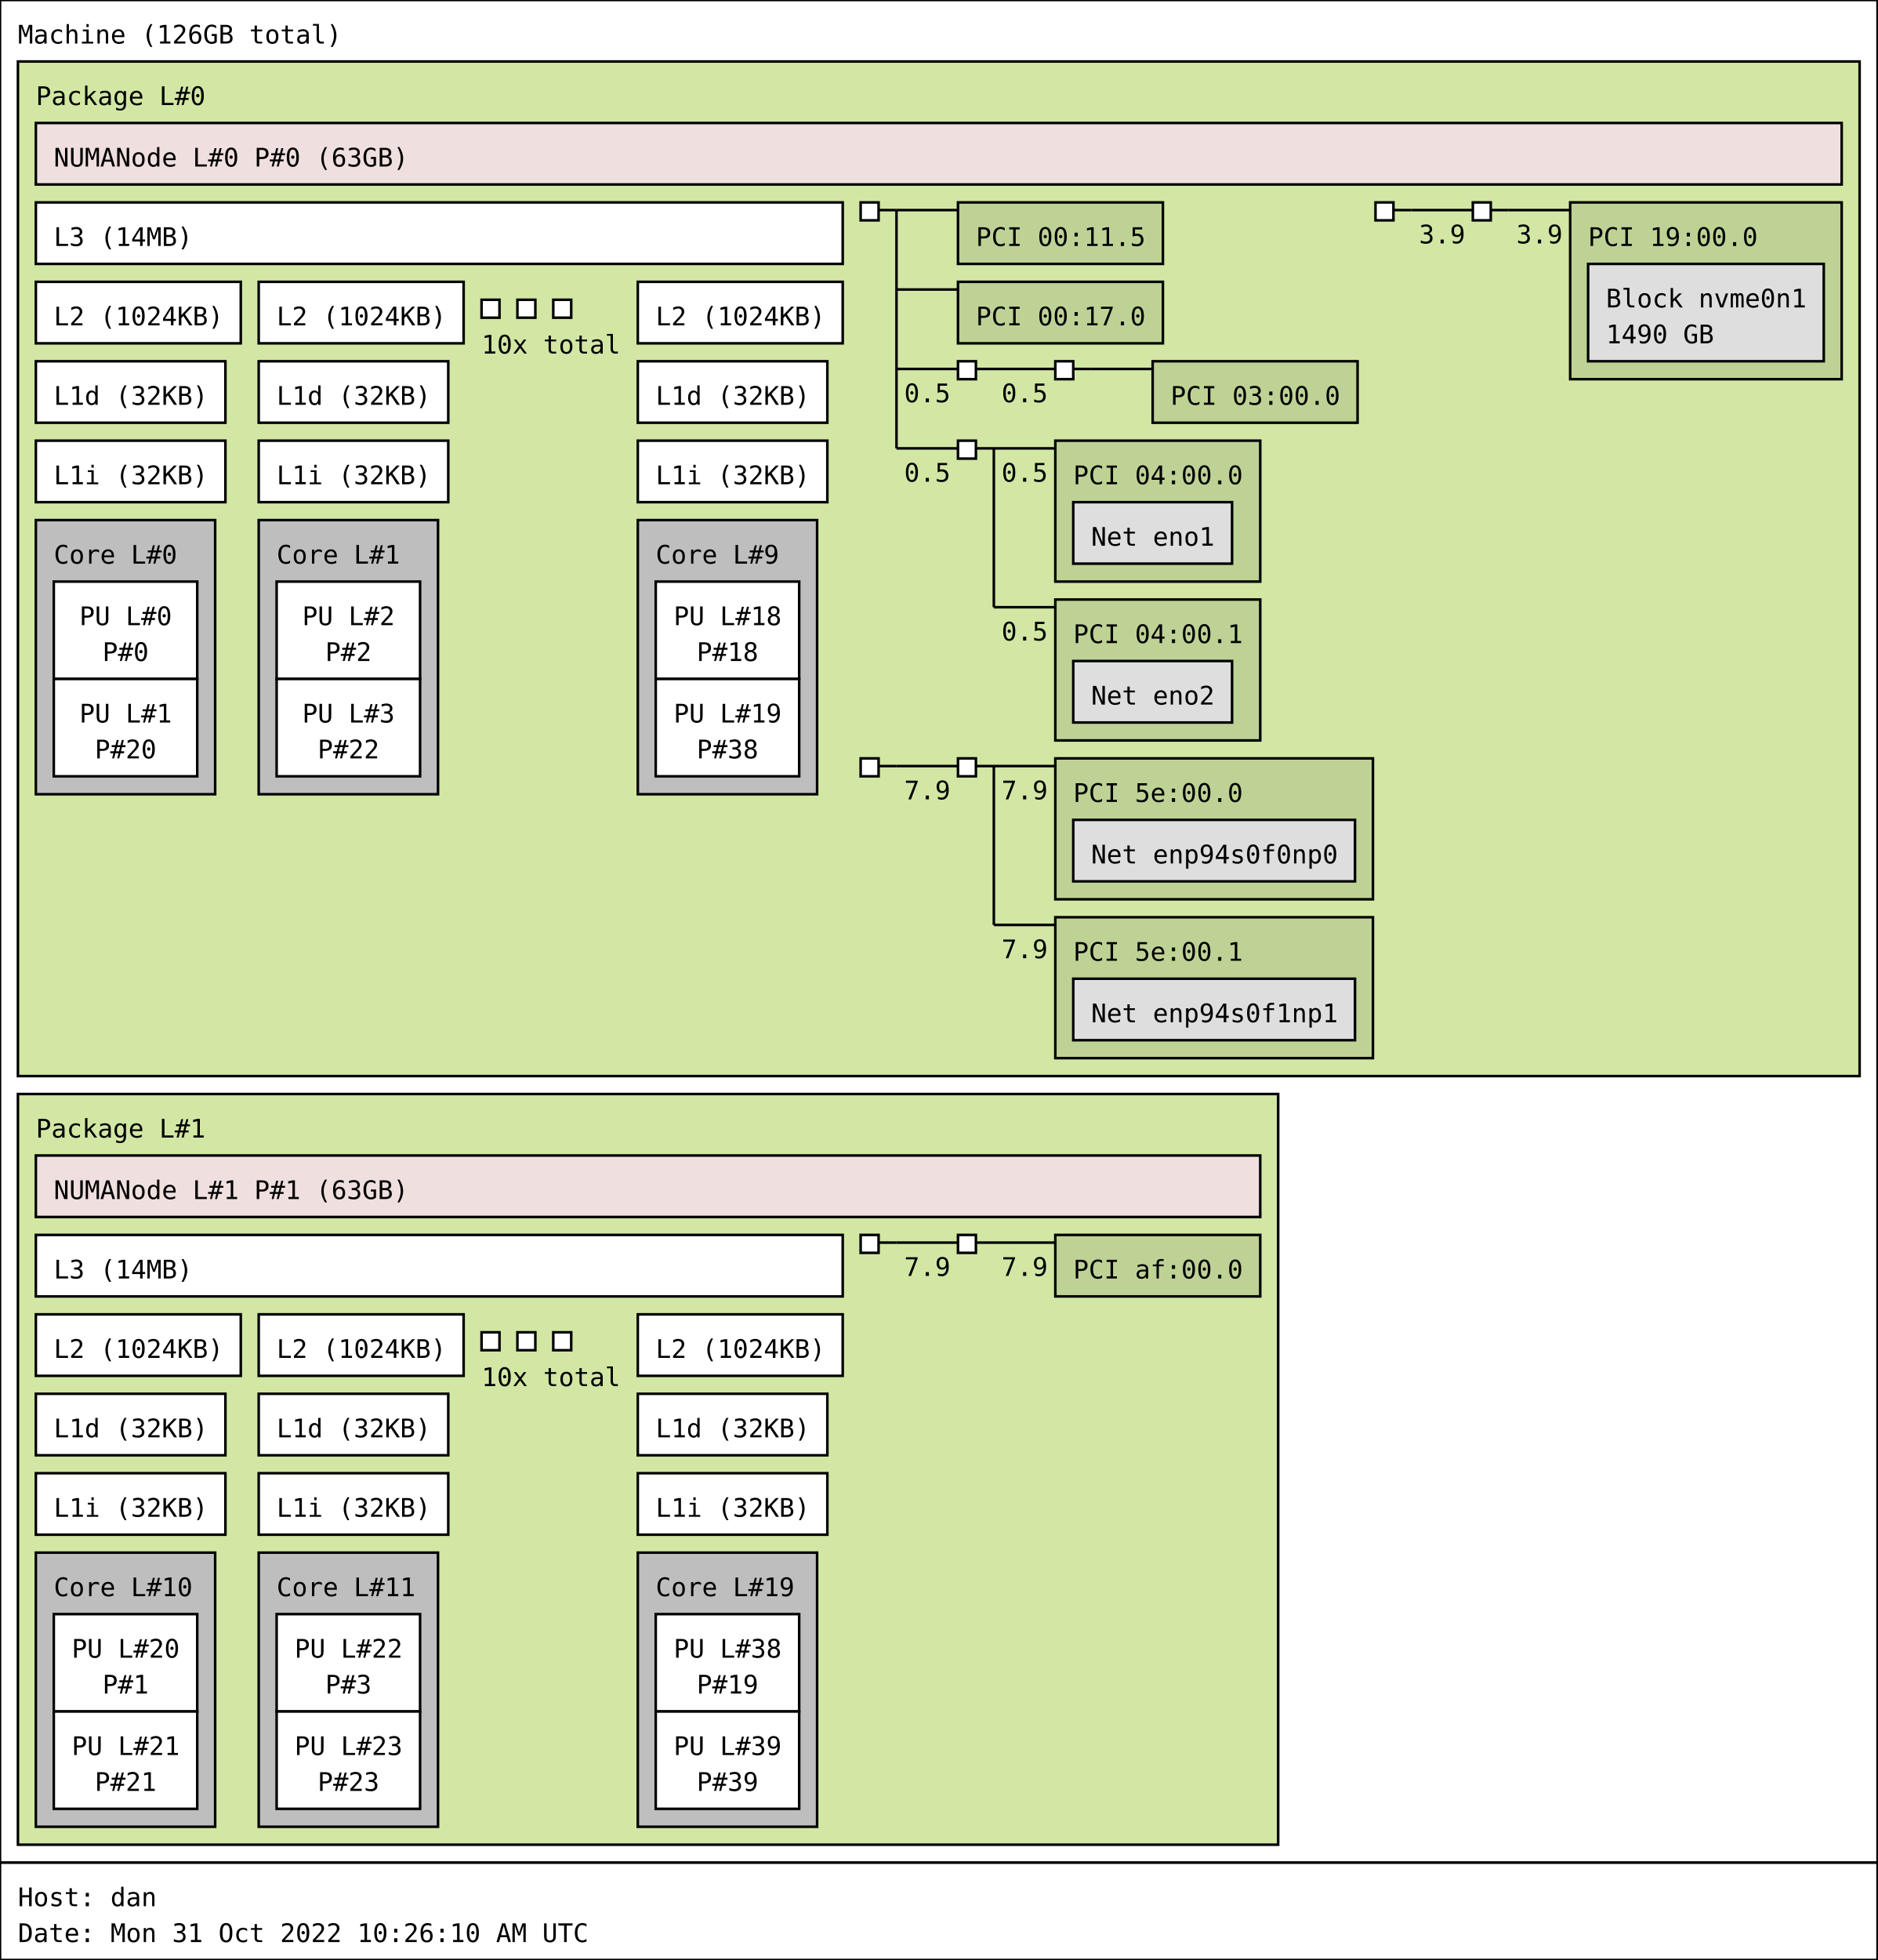
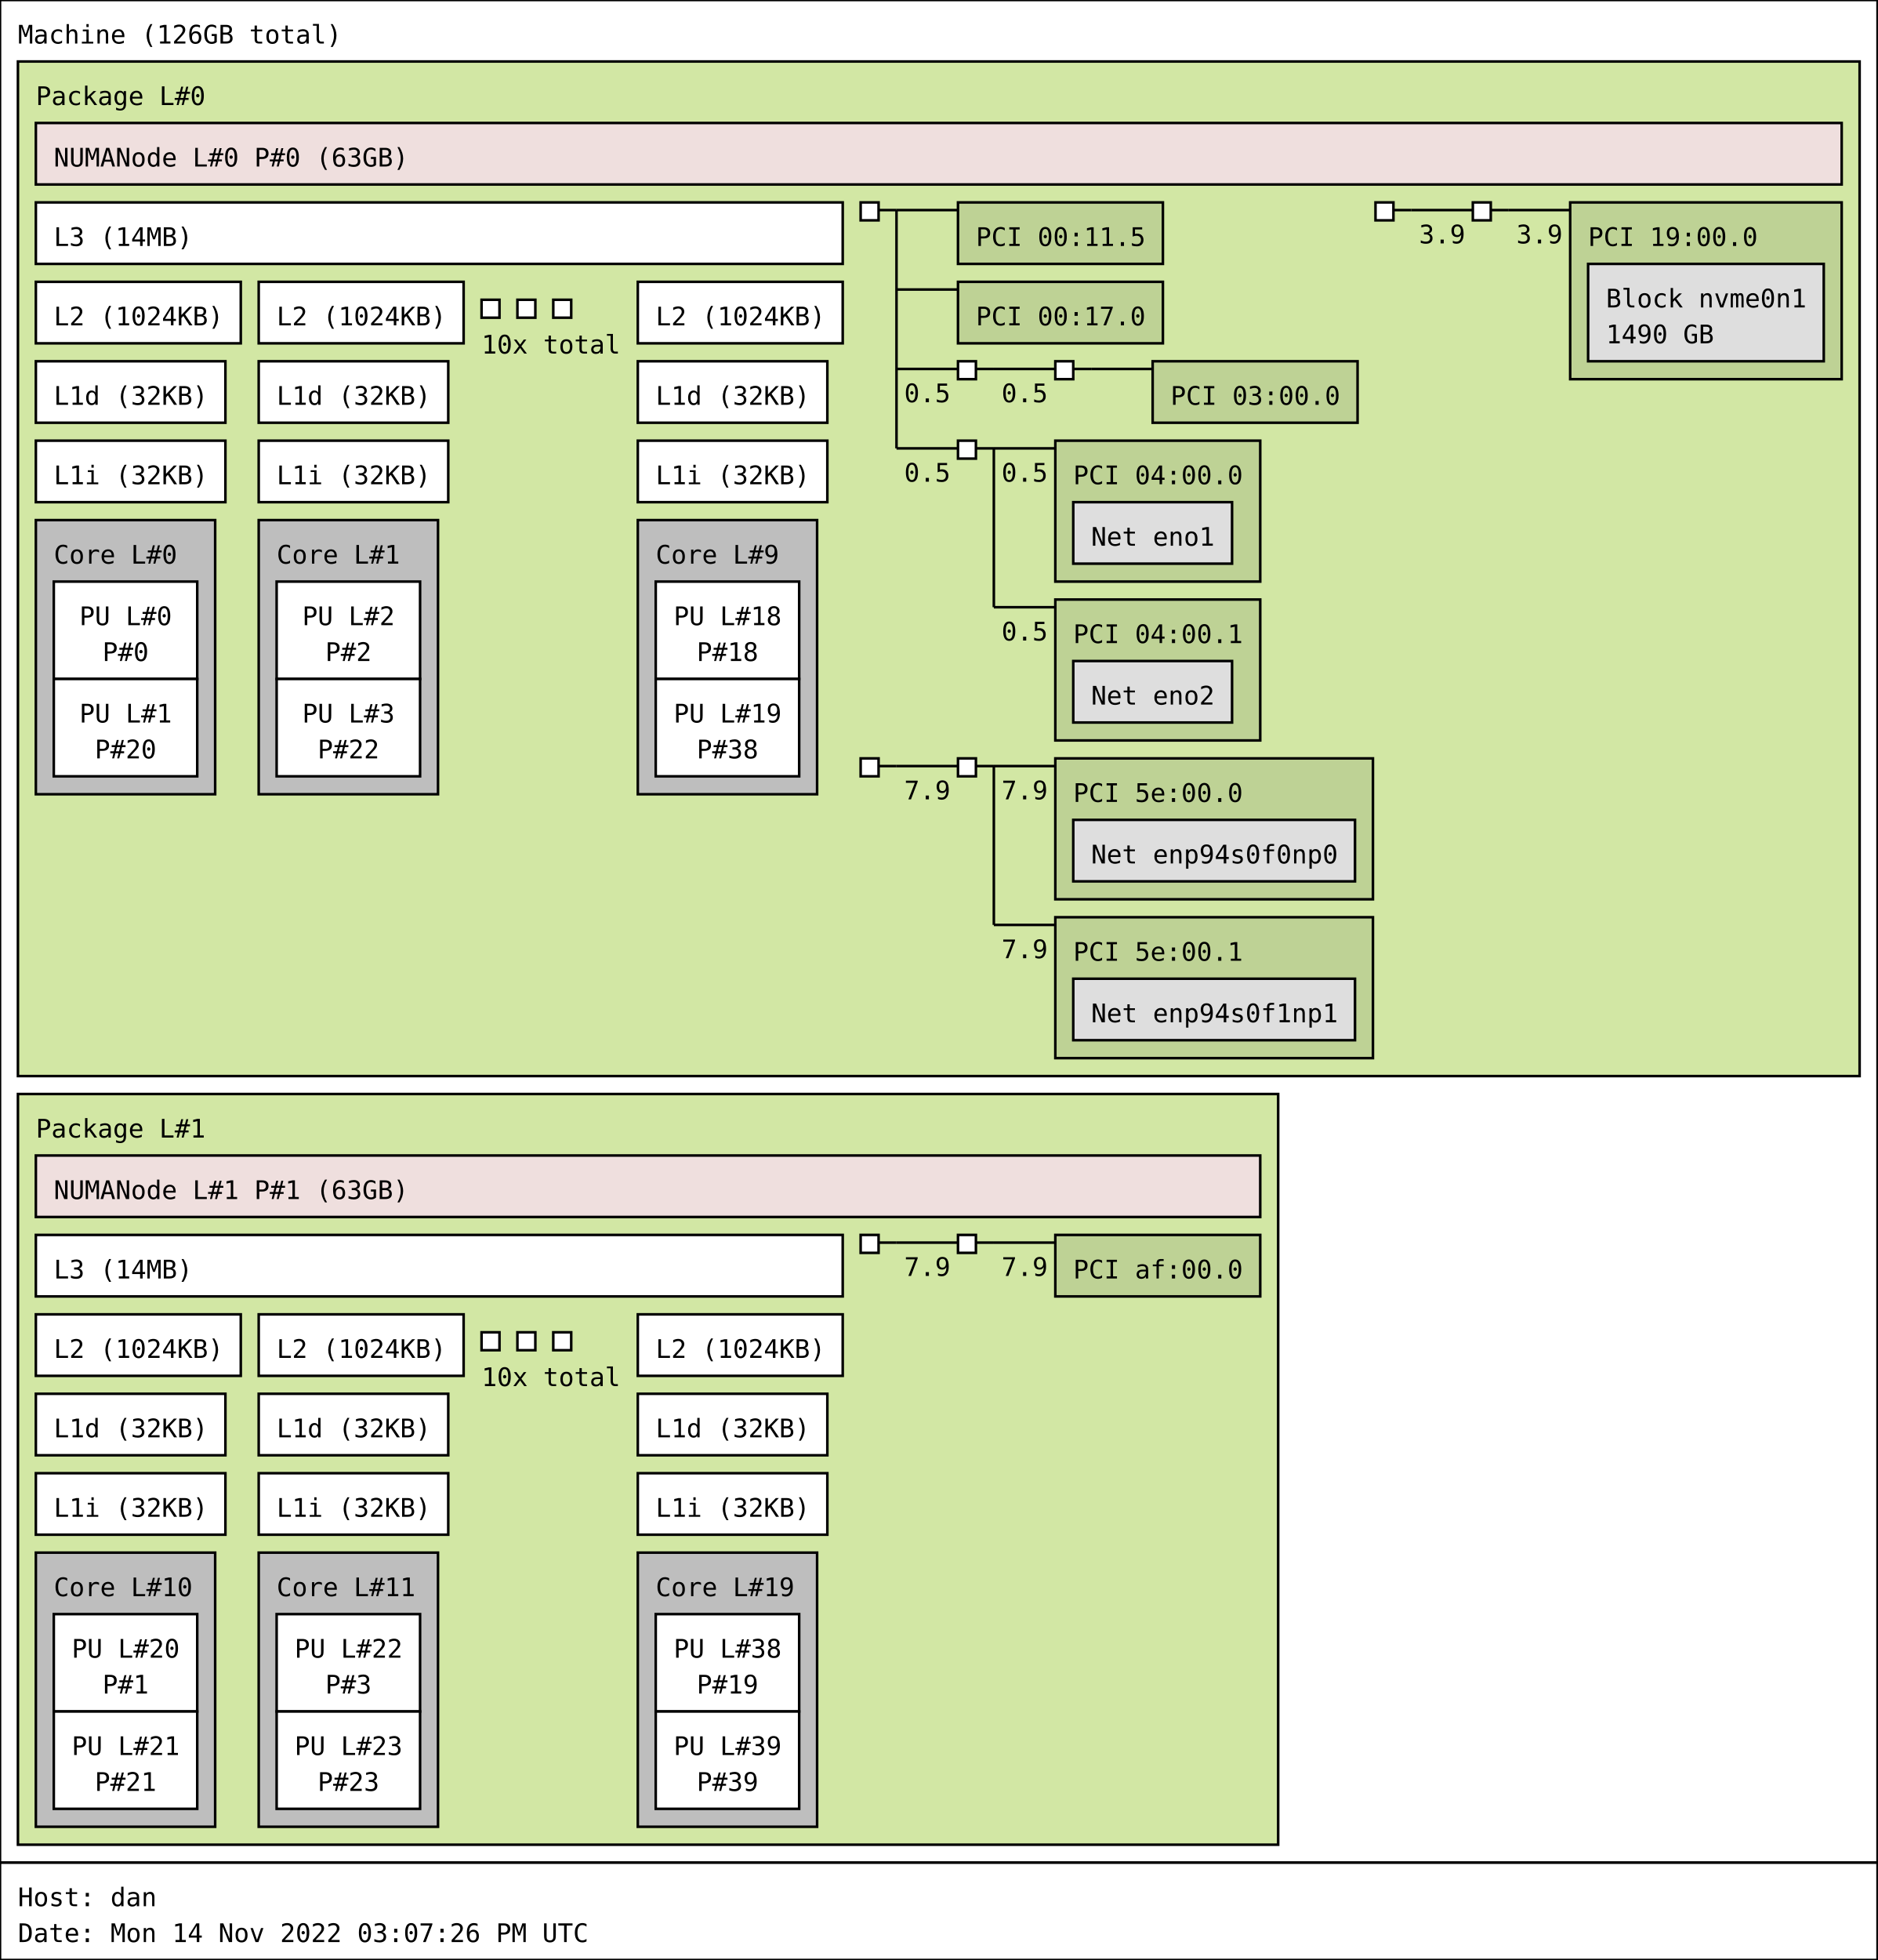
<svg xmlns="http://www.w3.org/2000/svg" width="733px" height="765px" viewBox="0 0 733px 765px" version="1.1">
  <rect id="Machine_0_rect" class="Machine" x="0" y="0" width="733" height="727" fill="rgb(255,255,255)" stroke="rgb(0,0,0)" stroke-width="1" />
  <text id="Machine_0_text" class="Machine" font-family="Monospace" x="7" y="17" fill="rgb(0,0,0)" font-size="10px">Machine (126GB total)</text>
  <rect id="Package_0_rect" class="Package" x="7" y="24" width="719" height="396" fill="rgb(210,231,164)" stroke="rgb(0,0,0)" stroke-width="1" />
  <text id="Package_0_text" class="Package" font-family="Monospace" x="14" y="41" fill="rgb(0,0,0)" font-size="10px">Package L#0</text>
  <rect id="L3_0_rect" class="L3" x="14" y="79" width="315" height="24" fill="rgb(255,255,255)" stroke="rgb(0,0,0)" stroke-width="1" />
  <text id="L3_0_text" class="L3" font-family="Monospace" x="21" y="96" fill="rgb(0,0,0)" font-size="10px">L3 (14MB)</text>
  <rect id="L2_0_rect" class="L2" x="14" y="110" width="80" height="24" fill="rgb(255,255,255)" stroke="rgb(0,0,0)" stroke-width="1" />
  <text id="L2_0_text" class="L2" font-family="Monospace" x="21" y="127" fill="rgb(0,0,0)" font-size="10px">L2 (1024KB)</text>
  <rect id="L1d_0_rect" class="L1d" x="14" y="141" width="74" height="24" fill="rgb(255,255,255)" stroke="rgb(0,0,0)" stroke-width="1" />
  <text id="L1d_0_text" class="L1d" font-family="Monospace" x="21" y="158" fill="rgb(0,0,0)" font-size="10px">L1d (32KB)</text>
  <rect id="L1i_0_rect" class="L1i" x="14" y="172" width="74" height="24" fill="rgb(255,255,255)" stroke="rgb(0,0,0)" stroke-width="1" />
  <text id="L1i_0_text" class="L1i" font-family="Monospace" x="21" y="189" fill="rgb(0,0,0)" font-size="10px">L1i (32KB)</text>
  <rect id="Core_0_rect" class="Core" x="14" y="203" width="70" height="107" fill="rgb(190,190,190)" stroke="rgb(0,0,0)" stroke-width="1" />
  <text id="Core_0_text" class="Core" font-family="Monospace" x="21" y="220" fill="rgb(0,0,0)" font-size="10px">Core L#0</text>
  <rect id="PU_0_rect" class="PU" x="21" y="227" width="56" height="38" fill="rgb(255,255,255)" stroke="rgb(0,0,0)" stroke-width="1" />
  <text id="PU_0_text" class="PU" font-family="Monospace" x="31" y="244" fill="rgb(0,0,0)" font-size="10px">PU L#0</text>
  <text id="PU_0_text_1" class="PU" font-family="Monospace" x="40" y="258" fill="rgb(0,0,0)" font-size="10px">P#0</text>
  <rect id="PU_1_rect" class="PU" x="21" y="265" width="56" height="38" fill="rgb(255,255,255)" stroke="rgb(0,0,0)" stroke-width="1" />
  <text id="PU_1_text" class="PU" font-family="Monospace" x="31" y="282" fill="rgb(0,0,0)" font-size="10px">PU L#1</text>
  <text id="PU_1_text_1" class="PU" font-family="Monospace" x="37" y="296" fill="rgb(0,0,0)" font-size="10px">P#20</text>
  <rect id="L2_1_rect" class="L2" x="101" y="110" width="80" height="24" fill="rgb(255,255,255)" stroke="rgb(0,0,0)" stroke-width="1" />
  <text id="L2_1_text" class="L2" font-family="Monospace" x="108" y="127" fill="rgb(0,0,0)" font-size="10px">L2 (1024KB)</text>
  <rect id="L1d_1_rect" class="L1d" x="101" y="141" width="74" height="24" fill="rgb(255,255,255)" stroke="rgb(0,0,0)" stroke-width="1" />
  <text id="L1d_1_text" class="L1d" font-family="Monospace" x="108" y="158" fill="rgb(0,0,0)" font-size="10px">L1d (32KB)</text>
  <rect id="L1i_1_rect" class="L1i" x="101" y="172" width="74" height="24" fill="rgb(255,255,255)" stroke="rgb(0,0,0)" stroke-width="1" />
  <text id="L1i_1_text" class="L1i" font-family="Monospace" x="108" y="189" fill="rgb(0,0,0)" font-size="10px">L1i (32KB)</text>
  <rect id="Core_1_rect" class="Core" x="101" y="203" width="70" height="107" fill="rgb(190,190,190)" stroke="rgb(0,0,0)" stroke-width="1" />
  <text id="Core_1_text" class="Core" font-family="Monospace" x="108" y="220" fill="rgb(0,0,0)" font-size="10px">Core L#1</text>
  <rect id="PU_2_rect" class="PU" x="108" y="227" width="56" height="38" fill="rgb(255,255,255)" stroke="rgb(0,0,0)" stroke-width="1" />
  <text id="PU_2_text" class="PU" font-family="Monospace" x="118" y="244" fill="rgb(0,0,0)" font-size="10px">PU L#2</text>
  <text id="PU_2_text_1" class="PU" font-family="Monospace" x="127" y="258" fill="rgb(0,0,0)" font-size="10px">P#2</text>
  <rect id="PU_3_rect" class="PU" x="108" y="265" width="56" height="38" fill="rgb(255,255,255)" stroke="rgb(0,0,0)" stroke-width="1" />
  <text id="PU_3_text" class="PU" font-family="Monospace" x="118" y="282" fill="rgb(0,0,0)" font-size="10px">PU L#3</text>
  <text id="PU_3_text_1" class="PU" font-family="Monospace" x="124" y="296" fill="rgb(0,0,0)" font-size="10px">P#22</text>
  <rect id="L2_2_rect" class="L2" x="188" y="117" width="7" height="7" fill="rgb(255,255,255)" stroke="rgb(0,0,0)" stroke-width="1" />
  <rect id="L2_2_rect" class="L2" x="202" y="117" width="7" height="7" fill="rgb(255,255,255)" stroke="rgb(0,0,0)" stroke-width="1" />
  <rect id="L2_2_rect" class="L2" x="216" y="117" width="7" height="7" fill="rgb(255,255,255)" stroke="rgb(0,0,0)" stroke-width="1" />
  <text id="L2_2_text" class="L2" font-family="Monospace" x="188" y="138" fill="rgb(0,0,0)" font-size="10px">10x total</text>
  <rect id="L2_9_rect" class="L2" x="249" y="110" width="80" height="24" fill="rgb(255,255,255)" stroke="rgb(0,0,0)" stroke-width="1" />
  <text id="L2_9_text" class="L2" font-family="Monospace" x="256" y="127" fill="rgb(0,0,0)" font-size="10px">L2 (1024KB)</text>
  <rect id="L1d_9_rect" class="L1d" x="249" y="141" width="74" height="24" fill="rgb(255,255,255)" stroke="rgb(0,0,0)" stroke-width="1" />
  <text id="L1d_9_text" class="L1d" font-family="Monospace" x="256" y="158" fill="rgb(0,0,0)" font-size="10px">L1d (32KB)</text>
  <rect id="L1i_9_rect" class="L1i" x="249" y="172" width="74" height="24" fill="rgb(255,255,255)" stroke="rgb(0,0,0)" stroke-width="1" />
  <text id="L1i_9_text" class="L1i" font-family="Monospace" x="256" y="189" fill="rgb(0,0,0)" font-size="10px">L1i (32KB)</text>
  <rect id="Core_9_rect" class="Core" x="249" y="203" width="70" height="107" fill="rgb(190,190,190)" stroke="rgb(0,0,0)" stroke-width="1" />
  <text id="Core_9_text" class="Core" font-family="Monospace" x="256" y="220" fill="rgb(0,0,0)" font-size="10px">Core L#9</text>
  <rect id="PU_18_rect" class="PU" x="256" y="227" width="56" height="38" fill="rgb(255,255,255)" stroke="rgb(0,0,0)" stroke-width="1" />
  <text id="PU_18_text" class="PU" font-family="Monospace" x="263" y="244" fill="rgb(0,0,0)" font-size="10px">PU L#18</text>
  <text id="PU_18_text_1" class="PU" font-family="Monospace" x="272" y="258" fill="rgb(0,0,0)" font-size="10px">P#18</text>
  <rect id="PU_19_rect" class="PU" x="256" y="265" width="56" height="38" fill="rgb(255,255,255)" stroke="rgb(0,0,0)" stroke-width="1" />
  <text id="PU_19_text" class="PU" font-family="Monospace" x="263" y="282" fill="rgb(0,0,0)" font-size="10px">PU L#19</text>
  <text id="PU_19_text_1" class="PU" font-family="Monospace" x="272" y="296" fill="rgb(0,0,0)" font-size="10px">P#38</text>
  <rect id="NUMANode_0_rect" class="NUMANode" x="14" y="48" width="705" height="24" fill="rgb(239,223,222)" stroke="rgb(0,0,0)" stroke-width="1" />
  <text id="NUMANode_0_text" class="NUMANode" font-family="Monospace" x="21" y="65" fill="rgb(0,0,0)" font-size="10px">NUMANode L#0 P#0 (63GB)</text>
  <rect id="HostBridge_0_rect" class="HostBridge" x="336" y="79" width="7" height="7" fill="rgb(255,255,255)" stroke="rgb(0,0,0)" stroke-width="1" />
  <line id="HostBridge_0_line" class="HostBridge" x1="343" y1="82" x2="350" y2="82" stroke="rgb(0,0,0)" stroke-width="1" />
  <line id="HostBridge_0_line_2" class="HostBridge" x1="350" y1="82" x2="374" y2="82" stroke="rgb(0,0,0)" stroke-width="1" />
  <line id="HostBridge_0_line_3" class="HostBridge" x1="350" y1="113" x2="374" y2="113" stroke="rgb(0,0,0)" stroke-width="1" />
  <line id="HostBridge_0_line_4" class="HostBridge" x1="350" y1="144" x2="374" y2="144" stroke="rgb(0,0,0)" stroke-width="1" />
  <text id="HostBridge_0_text_4" class="HostBridge" font-family="Monospace" x="353" y="157" fill="rgb(0,0,0)" font-size="10px">0.5</text>
  <line id="HostBridge_0_line_5" class="HostBridge" x1="350" y1="175" x2="374" y2="175" stroke="rgb(0,0,0)" stroke-width="1" />
  <text id="HostBridge_0_text_5" class="HostBridge" font-family="Monospace" x="353" y="188" fill="rgb(0,0,0)" font-size="10px">0.5</text>
  <line id="HostBridge_0_line_1" class="HostBridge" x1="350" y1="82" x2="350" y2="175" stroke="rgb(0,0,0)" stroke-width="1" />
  <rect id="PCI_0_rect" class="PCI" x="374" y="79" width="80" height="24" fill="rgb(190,210,149)" stroke="rgb(0,0,0)" stroke-width="1" />
  <text id="PCI_0_text" class="PCI" font-family="Monospace" x="381" y="96" fill="rgb(0,0,0)" font-size="10px">PCI 00:11.5</text>
  <rect id="PCI_1_rect" class="PCI" x="374" y="110" width="80" height="24" fill="rgb(190,210,149)" stroke="rgb(0,0,0)" stroke-width="1" />
  <text id="PCI_1_text" class="PCI" font-family="Monospace" x="381" y="127" fill="rgb(0,0,0)" font-size="10px">PCI 00:17.0</text>
  <rect id="PCIBridge_1_rect" class="PCIBridge" x="374" y="141" width="7" height="7" fill="rgb(255,255,255)" stroke="rgb(0,0,0)" stroke-width="1" />
  <line id="PCIBridge_1_line" class="PCIBridge" x1="381" y1="144" x2="388" y2="144" stroke="rgb(0,0,0)" stroke-width="1" />
  <line id="PCIBridge_1_line_2" class="PCIBridge" x1="388" y1="144" x2="412" y2="144" stroke="rgb(0,0,0)" stroke-width="1" />
  <text id="PCIBridge_1_text_2" class="PCIBridge" font-family="Monospace" x="391" y="157" fill="rgb(0,0,0)" font-size="10px">0.5</text>
  <line id="PCIBridge_1_line_1" class="PCIBridge" x1="388" y1="144" x2="388" y2="144" stroke="rgb(0,0,0)" stroke-width="1" />
  <rect id="PCIBridge_2_rect" class="PCIBridge" x="412" y="141" width="7" height="7" fill="rgb(255,255,255)" stroke="rgb(0,0,0)" stroke-width="1" />
  <line id="PCIBridge_2_line" class="PCIBridge" x1="419" y1="144" x2="426" y2="144" stroke="rgb(0,0,0)" stroke-width="1" />
  <line id="PCIBridge_2_line_2" class="PCIBridge" x1="426" y1="144" x2="450" y2="144" stroke="rgb(0,0,0)" stroke-width="1" />
  <line id="PCIBridge_2_line_1" class="PCIBridge" x1="426" y1="144" x2="426" y2="144" stroke="rgb(0,0,0)" stroke-width="1" />
  <rect id="PCI_2_rect" class="PCI" x="450" y="141" width="80" height="24" fill="rgb(190,210,149)" stroke="rgb(0,0,0)" stroke-width="1" />
  <text id="PCI_2_text" class="PCI" font-family="Monospace" x="457" y="158" fill="rgb(0,0,0)" font-size="10px">PCI 03:00.0</text>
  <rect id="PCIBridge_3_rect" class="PCIBridge" x="374" y="172" width="7" height="7" fill="rgb(255,255,255)" stroke="rgb(0,0,0)" stroke-width="1" />
  <line id="PCIBridge_3_line" class="PCIBridge" x1="381" y1="175" x2="388" y2="175" stroke="rgb(0,0,0)" stroke-width="1" />
  <line id="PCIBridge_3_line_2" class="PCIBridge" x1="388" y1="175" x2="412" y2="175" stroke="rgb(0,0,0)" stroke-width="1" />
  <text id="PCIBridge_3_text_2" class="PCIBridge" font-family="Monospace" x="391" y="188" fill="rgb(0,0,0)" font-size="10px">0.5</text>
  <line id="PCIBridge_3_line_3" class="PCIBridge" x1="388" y1="237" x2="412" y2="237" stroke="rgb(0,0,0)" stroke-width="1" />
  <text id="PCIBridge_3_text_3" class="PCIBridge" font-family="Monospace" x="391" y="250" fill="rgb(0,0,0)" font-size="10px">0.5</text>
  <line id="PCIBridge_3_line_1" class="PCIBridge" x1="388" y1="175" x2="388" y2="237" stroke="rgb(0,0,0)" stroke-width="1" />
  <rect id="PCI_3_rect" class="PCI" x="412" y="172" width="80" height="55" fill="rgb(190,210,149)" stroke="rgb(0,0,0)" stroke-width="1" />
  <text id="PCI_3_text" class="PCI" font-family="Monospace" x="419" y="189" fill="rgb(0,0,0)" font-size="10px">PCI 04:00.0</text>
  <rect id="Net_0_rect" class="Net" x="419" y="196" width="62" height="24" fill="rgb(222,222,222)" stroke="rgb(0,0,0)" stroke-width="1" />
  <text id="Net_0_text" class="Net" font-family="Monospace" x="426" y="213" fill="rgb(0,0,0)" font-size="10px">Net eno1</text>
  <rect id="PCI_4_rect" class="PCI" x="412" y="234" width="80" height="55" fill="rgb(190,210,149)" stroke="rgb(0,0,0)" stroke-width="1" />
  <text id="PCI_4_text" class="PCI" font-family="Monospace" x="419" y="251" fill="rgb(0,0,0)" font-size="10px">PCI 04:00.1</text>
  <rect id="Net_1_rect" class="Net" x="419" y="258" width="62" height="24" fill="rgb(222,222,222)" stroke="rgb(0,0,0)" stroke-width="1" />
  <text id="Net_1_text" class="Net" font-family="Monospace" x="426" y="275" fill="rgb(0,0,0)" font-size="10px">Net eno2</text>
  <rect id="HostBridge_4_rect" class="HostBridge" x="537" y="79" width="7" height="7" fill="rgb(255,255,255)" stroke="rgb(0,0,0)" stroke-width="1" />
  <line id="HostBridge_4_line" class="HostBridge" x1="544" y1="82" x2="551" y2="82" stroke="rgb(0,0,0)" stroke-width="1" />
  <line id="HostBridge_4_line_2" class="HostBridge" x1="551" y1="82" x2="575" y2="82" stroke="rgb(0,0,0)" stroke-width="1" />
  <text id="HostBridge_4_text_2" class="HostBridge" font-family="Monospace" x="554" y="95" fill="rgb(0,0,0)" font-size="10px">3.9</text>
  <line id="HostBridge_4_line_1" class="HostBridge" x1="551" y1="82" x2="551" y2="82" stroke="rgb(0,0,0)" stroke-width="1" />
  <rect id="PCIBridge_5_rect" class="PCIBridge" x="575" y="79" width="7" height="7" fill="rgb(255,255,255)" stroke="rgb(0,0,0)" stroke-width="1" />
  <line id="PCIBridge_5_line" class="PCIBridge" x1="582" y1="82" x2="589" y2="82" stroke="rgb(0,0,0)" stroke-width="1" />
  <line id="PCIBridge_5_line_2" class="PCIBridge" x1="589" y1="82" x2="613" y2="82" stroke="rgb(0,0,0)" stroke-width="1" />
  <text id="PCIBridge_5_text_2" class="PCIBridge" font-family="Monospace" x="592" y="95" fill="rgb(0,0,0)" font-size="10px">3.9</text>
  <line id="PCIBridge_5_line_1" class="PCIBridge" x1="589" y1="82" x2="589" y2="82" stroke="rgb(0,0,0)" stroke-width="1" />
  <rect id="PCI_5_rect" class="PCI" x="613" y="79" width="106" height="69" fill="rgb(190,210,149)" stroke="rgb(0,0,0)" stroke-width="1" />
  <text id="PCI_5_text" class="PCI" font-family="Monospace" x="620" y="96" fill="rgb(0,0,0)" font-size="10px">PCI 19:00.0</text>
  <rect id="Block_2_rect" class="Block" x="620" y="103" width="92" height="38" fill="rgb(222,222,222)" stroke="rgb(0,0,0)" stroke-width="1" />
  <text id="Block_2_text" class="Block" font-family="Monospace" x="627" y="120" fill="rgb(0,0,0)" font-size="10px">Block nvme0n1</text>
  <text id="Block_2_text_1" class="Block" font-family="Monospace" x="627" y="134" fill="rgb(0,0,0)" font-size="10px">1490 GB</text>
  <rect id="HostBridge_6_rect" class="HostBridge" x="336" y="296" width="7" height="7" fill="rgb(255,255,255)" stroke="rgb(0,0,0)" stroke-width="1" />
  <line id="HostBridge_6_line" class="HostBridge" x1="343" y1="299" x2="350" y2="299" stroke="rgb(0,0,0)" stroke-width="1" />
  <line id="HostBridge_6_line_2" class="HostBridge" x1="350" y1="299" x2="374" y2="299" stroke="rgb(0,0,0)" stroke-width="1" />
  <text id="HostBridge_6_text_2" class="HostBridge" font-family="Monospace" x="353" y="312" fill="rgb(0,0,0)" font-size="10px">7.9</text>
  <line id="HostBridge_6_line_1" class="HostBridge" x1="350" y1="299" x2="350" y2="299" stroke="rgb(0,0,0)" stroke-width="1" />
  <rect id="PCIBridge_7_rect" class="PCIBridge" x="374" y="296" width="7" height="7" fill="rgb(255,255,255)" stroke="rgb(0,0,0)" stroke-width="1" />
  <line id="PCIBridge_7_line" class="PCIBridge" x1="381" y1="299" x2="388" y2="299" stroke="rgb(0,0,0)" stroke-width="1" />
  <line id="PCIBridge_7_line_2" class="PCIBridge" x1="388" y1="299" x2="412" y2="299" stroke="rgb(0,0,0)" stroke-width="1" />
  <text id="PCIBridge_7_text_2" class="PCIBridge" font-family="Monospace" x="391" y="312" fill="rgb(0,0,0)" font-size="10px">7.9</text>
  <line id="PCIBridge_7_line_3" class="PCIBridge" x1="388" y1="361" x2="412" y2="361" stroke="rgb(0,0,0)" stroke-width="1" />
  <text id="PCIBridge_7_text_3" class="PCIBridge" font-family="Monospace" x="391" y="374" fill="rgb(0,0,0)" font-size="10px">7.9</text>
  <line id="PCIBridge_7_line_1" class="PCIBridge" x1="388" y1="299" x2="388" y2="361" stroke="rgb(0,0,0)" stroke-width="1" />
  <rect id="PCI_6_rect" class="PCI" x="412" y="296" width="124" height="55" fill="rgb(190,210,149)" stroke="rgb(0,0,0)" stroke-width="1" />
  <text id="PCI_6_text" class="PCI" font-family="Monospace" x="419" y="313" fill="rgb(0,0,0)" font-size="10px">PCI 5e:00.0</text>
  <rect id="Net_3_rect" class="Net" x="419" y="320" width="110" height="24" fill="rgb(222,222,222)" stroke="rgb(0,0,0)" stroke-width="1" />
  <text id="Net_3_text" class="Net" font-family="Monospace" x="426" y="337" fill="rgb(0,0,0)" font-size="10px">Net enp94s0f0np0</text>
  <rect id="PCI_7_rect" class="PCI" x="412" y="358" width="124" height="55" fill="rgb(190,210,149)" stroke="rgb(0,0,0)" stroke-width="1" />
  <text id="PCI_7_text" class="PCI" font-family="Monospace" x="419" y="375" fill="rgb(0,0,0)" font-size="10px">PCI 5e:00.1</text>
  <rect id="Net_4_rect" class="Net" x="419" y="382" width="110" height="24" fill="rgb(222,222,222)" stroke="rgb(0,0,0)" stroke-width="1" />
  <text id="Net_4_text" class="Net" font-family="Monospace" x="426" y="399" fill="rgb(0,0,0)" font-size="10px">Net enp94s0f1np1</text>
  <rect id="Package_1_rect" class="Package" x="7" y="427" width="492" height="293" fill="rgb(210,231,164)" stroke="rgb(0,0,0)" stroke-width="1" />
  <text id="Package_1_text" class="Package" font-family="Monospace" x="14" y="444" fill="rgb(0,0,0)" font-size="10px">Package L#1</text>
  <rect id="L3_1_rect" class="L3" x="14" y="482" width="315" height="24" fill="rgb(255,255,255)" stroke="rgb(0,0,0)" stroke-width="1" />
  <text id="L3_1_text" class="L3" font-family="Monospace" x="21" y="499" fill="rgb(0,0,0)" font-size="10px">L3 (14MB)</text>
  <rect id="L2_10_rect" class="L2" x="14" y="513" width="80" height="24" fill="rgb(255,255,255)" stroke="rgb(0,0,0)" stroke-width="1" />
  <text id="L2_10_text" class="L2" font-family="Monospace" x="21" y="530" fill="rgb(0,0,0)" font-size="10px">L2 (1024KB)</text>
  <rect id="L1d_10_rect" class="L1d" x="14" y="544" width="74" height="24" fill="rgb(255,255,255)" stroke="rgb(0,0,0)" stroke-width="1" />
  <text id="L1d_10_text" class="L1d" font-family="Monospace" x="21" y="561" fill="rgb(0,0,0)" font-size="10px">L1d (32KB)</text>
  <rect id="L1i_10_rect" class="L1i" x="14" y="575" width="74" height="24" fill="rgb(255,255,255)" stroke="rgb(0,0,0)" stroke-width="1" />
  <text id="L1i_10_text" class="L1i" font-family="Monospace" x="21" y="592" fill="rgb(0,0,0)" font-size="10px">L1i (32KB)</text>
  <rect id="Core_10_rect" class="Core" x="14" y="606" width="70" height="107" fill="rgb(190,190,190)" stroke="rgb(0,0,0)" stroke-width="1" />
  <text id="Core_10_text" class="Core" font-family="Monospace" x="21" y="623" fill="rgb(0,0,0)" font-size="10px">Core L#10</text>
  <rect id="PU_20_rect" class="PU" x="21" y="630" width="56" height="38" fill="rgb(255,255,255)" stroke="rgb(0,0,0)" stroke-width="1" />
  <text id="PU_20_text" class="PU" font-family="Monospace" x="28" y="647" fill="rgb(0,0,0)" font-size="10px">PU L#20</text>
  <text id="PU_20_text_1" class="PU" font-family="Monospace" x="40" y="661" fill="rgb(0,0,0)" font-size="10px">P#1</text>
  <rect id="PU_21_rect" class="PU" x="21" y="668" width="56" height="38" fill="rgb(255,255,255)" stroke="rgb(0,0,0)" stroke-width="1" />
  <text id="PU_21_text" class="PU" font-family="Monospace" x="28" y="685" fill="rgb(0,0,0)" font-size="10px">PU L#21</text>
  <text id="PU_21_text_1" class="PU" font-family="Monospace" x="37" y="699" fill="rgb(0,0,0)" font-size="10px">P#21</text>
  <rect id="L2_11_rect" class="L2" x="101" y="513" width="80" height="24" fill="rgb(255,255,255)" stroke="rgb(0,0,0)" stroke-width="1" />
  <text id="L2_11_text" class="L2" font-family="Monospace" x="108" y="530" fill="rgb(0,0,0)" font-size="10px">L2 (1024KB)</text>
  <rect id="L1d_11_rect" class="L1d" x="101" y="544" width="74" height="24" fill="rgb(255,255,255)" stroke="rgb(0,0,0)" stroke-width="1" />
  <text id="L1d_11_text" class="L1d" font-family="Monospace" x="108" y="561" fill="rgb(0,0,0)" font-size="10px">L1d (32KB)</text>
  <rect id="L1i_11_rect" class="L1i" x="101" y="575" width="74" height="24" fill="rgb(255,255,255)" stroke="rgb(0,0,0)" stroke-width="1" />
  <text id="L1i_11_text" class="L1i" font-family="Monospace" x="108" y="592" fill="rgb(0,0,0)" font-size="10px">L1i (32KB)</text>
  <rect id="Core_11_rect" class="Core" x="101" y="606" width="70" height="107" fill="rgb(190,190,190)" stroke="rgb(0,0,0)" stroke-width="1" />
  <text id="Core_11_text" class="Core" font-family="Monospace" x="108" y="623" fill="rgb(0,0,0)" font-size="10px">Core L#11</text>
  <rect id="PU_22_rect" class="PU" x="108" y="630" width="56" height="38" fill="rgb(255,255,255)" stroke="rgb(0,0,0)" stroke-width="1" />
  <text id="PU_22_text" class="PU" font-family="Monospace" x="115" y="647" fill="rgb(0,0,0)" font-size="10px">PU L#22</text>
  <text id="PU_22_text_1" class="PU" font-family="Monospace" x="127" y="661" fill="rgb(0,0,0)" font-size="10px">P#3</text>
  <rect id="PU_23_rect" class="PU" x="108" y="668" width="56" height="38" fill="rgb(255,255,255)" stroke="rgb(0,0,0)" stroke-width="1" />
  <text id="PU_23_text" class="PU" font-family="Monospace" x="115" y="685" fill="rgb(0,0,0)" font-size="10px">PU L#23</text>
  <text id="PU_23_text_1" class="PU" font-family="Monospace" x="124" y="699" fill="rgb(0,0,0)" font-size="10px">P#23</text>
  <rect id="L2_12_rect" class="L2" x="188" y="520" width="7" height="7" fill="rgb(255,255,255)" stroke="rgb(0,0,0)" stroke-width="1" />
  <rect id="L2_12_rect" class="L2" x="202" y="520" width="7" height="7" fill="rgb(255,255,255)" stroke="rgb(0,0,0)" stroke-width="1" />
  <rect id="L2_12_rect" class="L2" x="216" y="520" width="7" height="7" fill="rgb(255,255,255)" stroke="rgb(0,0,0)" stroke-width="1" />
  <text id="L2_12_text" class="L2" font-family="Monospace" x="188" y="541" fill="rgb(0,0,0)" font-size="10px">10x total</text>
  <rect id="L2_19_rect" class="L2" x="249" y="513" width="80" height="24" fill="rgb(255,255,255)" stroke="rgb(0,0,0)" stroke-width="1" />
  <text id="L2_19_text" class="L2" font-family="Monospace" x="256" y="530" fill="rgb(0,0,0)" font-size="10px">L2 (1024KB)</text>
  <rect id="L1d_19_rect" class="L1d" x="249" y="544" width="74" height="24" fill="rgb(255,255,255)" stroke="rgb(0,0,0)" stroke-width="1" />
  <text id="L1d_19_text" class="L1d" font-family="Monospace" x="256" y="561" fill="rgb(0,0,0)" font-size="10px">L1d (32KB)</text>
  <rect id="L1i_19_rect" class="L1i" x="249" y="575" width="74" height="24" fill="rgb(255,255,255)" stroke="rgb(0,0,0)" stroke-width="1" />
  <text id="L1i_19_text" class="L1i" font-family="Monospace" x="256" y="592" fill="rgb(0,0,0)" font-size="10px">L1i (32KB)</text>
  <rect id="Core_19_rect" class="Core" x="249" y="606" width="70" height="107" fill="rgb(190,190,190)" stroke="rgb(0,0,0)" stroke-width="1" />
  <text id="Core_19_text" class="Core" font-family="Monospace" x="256" y="623" fill="rgb(0,0,0)" font-size="10px">Core L#19</text>
  <rect id="PU_38_rect" class="PU" x="256" y="630" width="56" height="38" fill="rgb(255,255,255)" stroke="rgb(0,0,0)" stroke-width="1" />
  <text id="PU_38_text" class="PU" font-family="Monospace" x="263" y="647" fill="rgb(0,0,0)" font-size="10px">PU L#38</text>
  <text id="PU_38_text_1" class="PU" font-family="Monospace" x="272" y="661" fill="rgb(0,0,0)" font-size="10px">P#19</text>
  <rect id="PU_39_rect" class="PU" x="256" y="668" width="56" height="38" fill="rgb(255,255,255)" stroke="rgb(0,0,0)" stroke-width="1" />
  <text id="PU_39_text" class="PU" font-family="Monospace" x="263" y="685" fill="rgb(0,0,0)" font-size="10px">PU L#39</text>
  <text id="PU_39_text_1" class="PU" font-family="Monospace" x="272" y="699" fill="rgb(0,0,0)" font-size="10px">P#39</text>
  <rect id="NUMANode_1_rect" class="NUMANode" x="14" y="451" width="478" height="24" fill="rgb(239,223,222)" stroke="rgb(0,0,0)" stroke-width="1" />
  <text id="NUMANode_1_text" class="NUMANode" font-family="Monospace" x="21" y="468" fill="rgb(0,0,0)" font-size="10px">NUMANode L#1 P#1 (63GB)</text>
  <rect id="HostBridge_8_rect" class="HostBridge" x="336" y="482" width="7" height="7" fill="rgb(255,255,255)" stroke="rgb(0,0,0)" stroke-width="1" />
  <line id="HostBridge_8_line" class="HostBridge" x1="343" y1="485" x2="350" y2="485" stroke="rgb(0,0,0)" stroke-width="1" />
  <line id="HostBridge_8_line_2" class="HostBridge" x1="350" y1="485" x2="374" y2="485" stroke="rgb(0,0,0)" stroke-width="1" />
  <text id="HostBridge_8_text_2" class="HostBridge" font-family="Monospace" x="353" y="498" fill="rgb(0,0,0)" font-size="10px">7.9</text>
  <line id="HostBridge_8_line_1" class="HostBridge" x1="350" y1="485" x2="350" y2="485" stroke="rgb(0,0,0)" stroke-width="1" />
  <rect id="PCIBridge_9_rect" class="PCIBridge" x="374" y="482" width="7" height="7" fill="rgb(255,255,255)" stroke="rgb(0,0,0)" stroke-width="1" />
  <line id="PCIBridge_9_line" class="PCIBridge" x1="381" y1="485" x2="388" y2="485" stroke="rgb(0,0,0)" stroke-width="1" />
  <line id="PCIBridge_9_line_2" class="PCIBridge" x1="388" y1="485" x2="412" y2="485" stroke="rgb(0,0,0)" stroke-width="1" />
  <text id="PCIBridge_9_text_2" class="PCIBridge" font-family="Monospace" x="391" y="498" fill="rgb(0,0,0)" font-size="10px">7.9</text>
  <line id="PCIBridge_9_line_1" class="PCIBridge" x1="388" y1="485" x2="388" y2="485" stroke="rgb(0,0,0)" stroke-width="1" />
  <rect id="PCI_8_rect" class="PCI" x="412" y="482" width="80" height="24" fill="rgb(190,210,149)" stroke="rgb(0,0,0)" stroke-width="1" />
  <text id="PCI_8_text" class="PCI" font-family="Monospace" x="419" y="499" fill="rgb(0,0,0)" font-size="10px">PCI af:00.0</text>
  <rect id="anon_rect" x="0" y="727" width="733" height="38" fill="rgb(255,255,255)" stroke="rgb(0,0,0)" stroke-width="1" />
  <text id="anon_text" font-family="Monospace" x="7" y="744" fill="rgb(0,0,0)" font-size="10px">Host: dan</text>
-   <text id="anon_text_1" font-family="Monospace" x="7" y="758" fill="rgb(0,0,0)" font-size="10px">Date: Mon 31 Oct 2022 10:26:10 AM UTC</text>
+   <text id="anon_text_1" font-family="Monospace" x="7" y="758" fill="rgb(0,0,0)" font-size="10px">Date: Mon 14 Nov 2022 03:07:26 PM UTC</text>
</svg>
